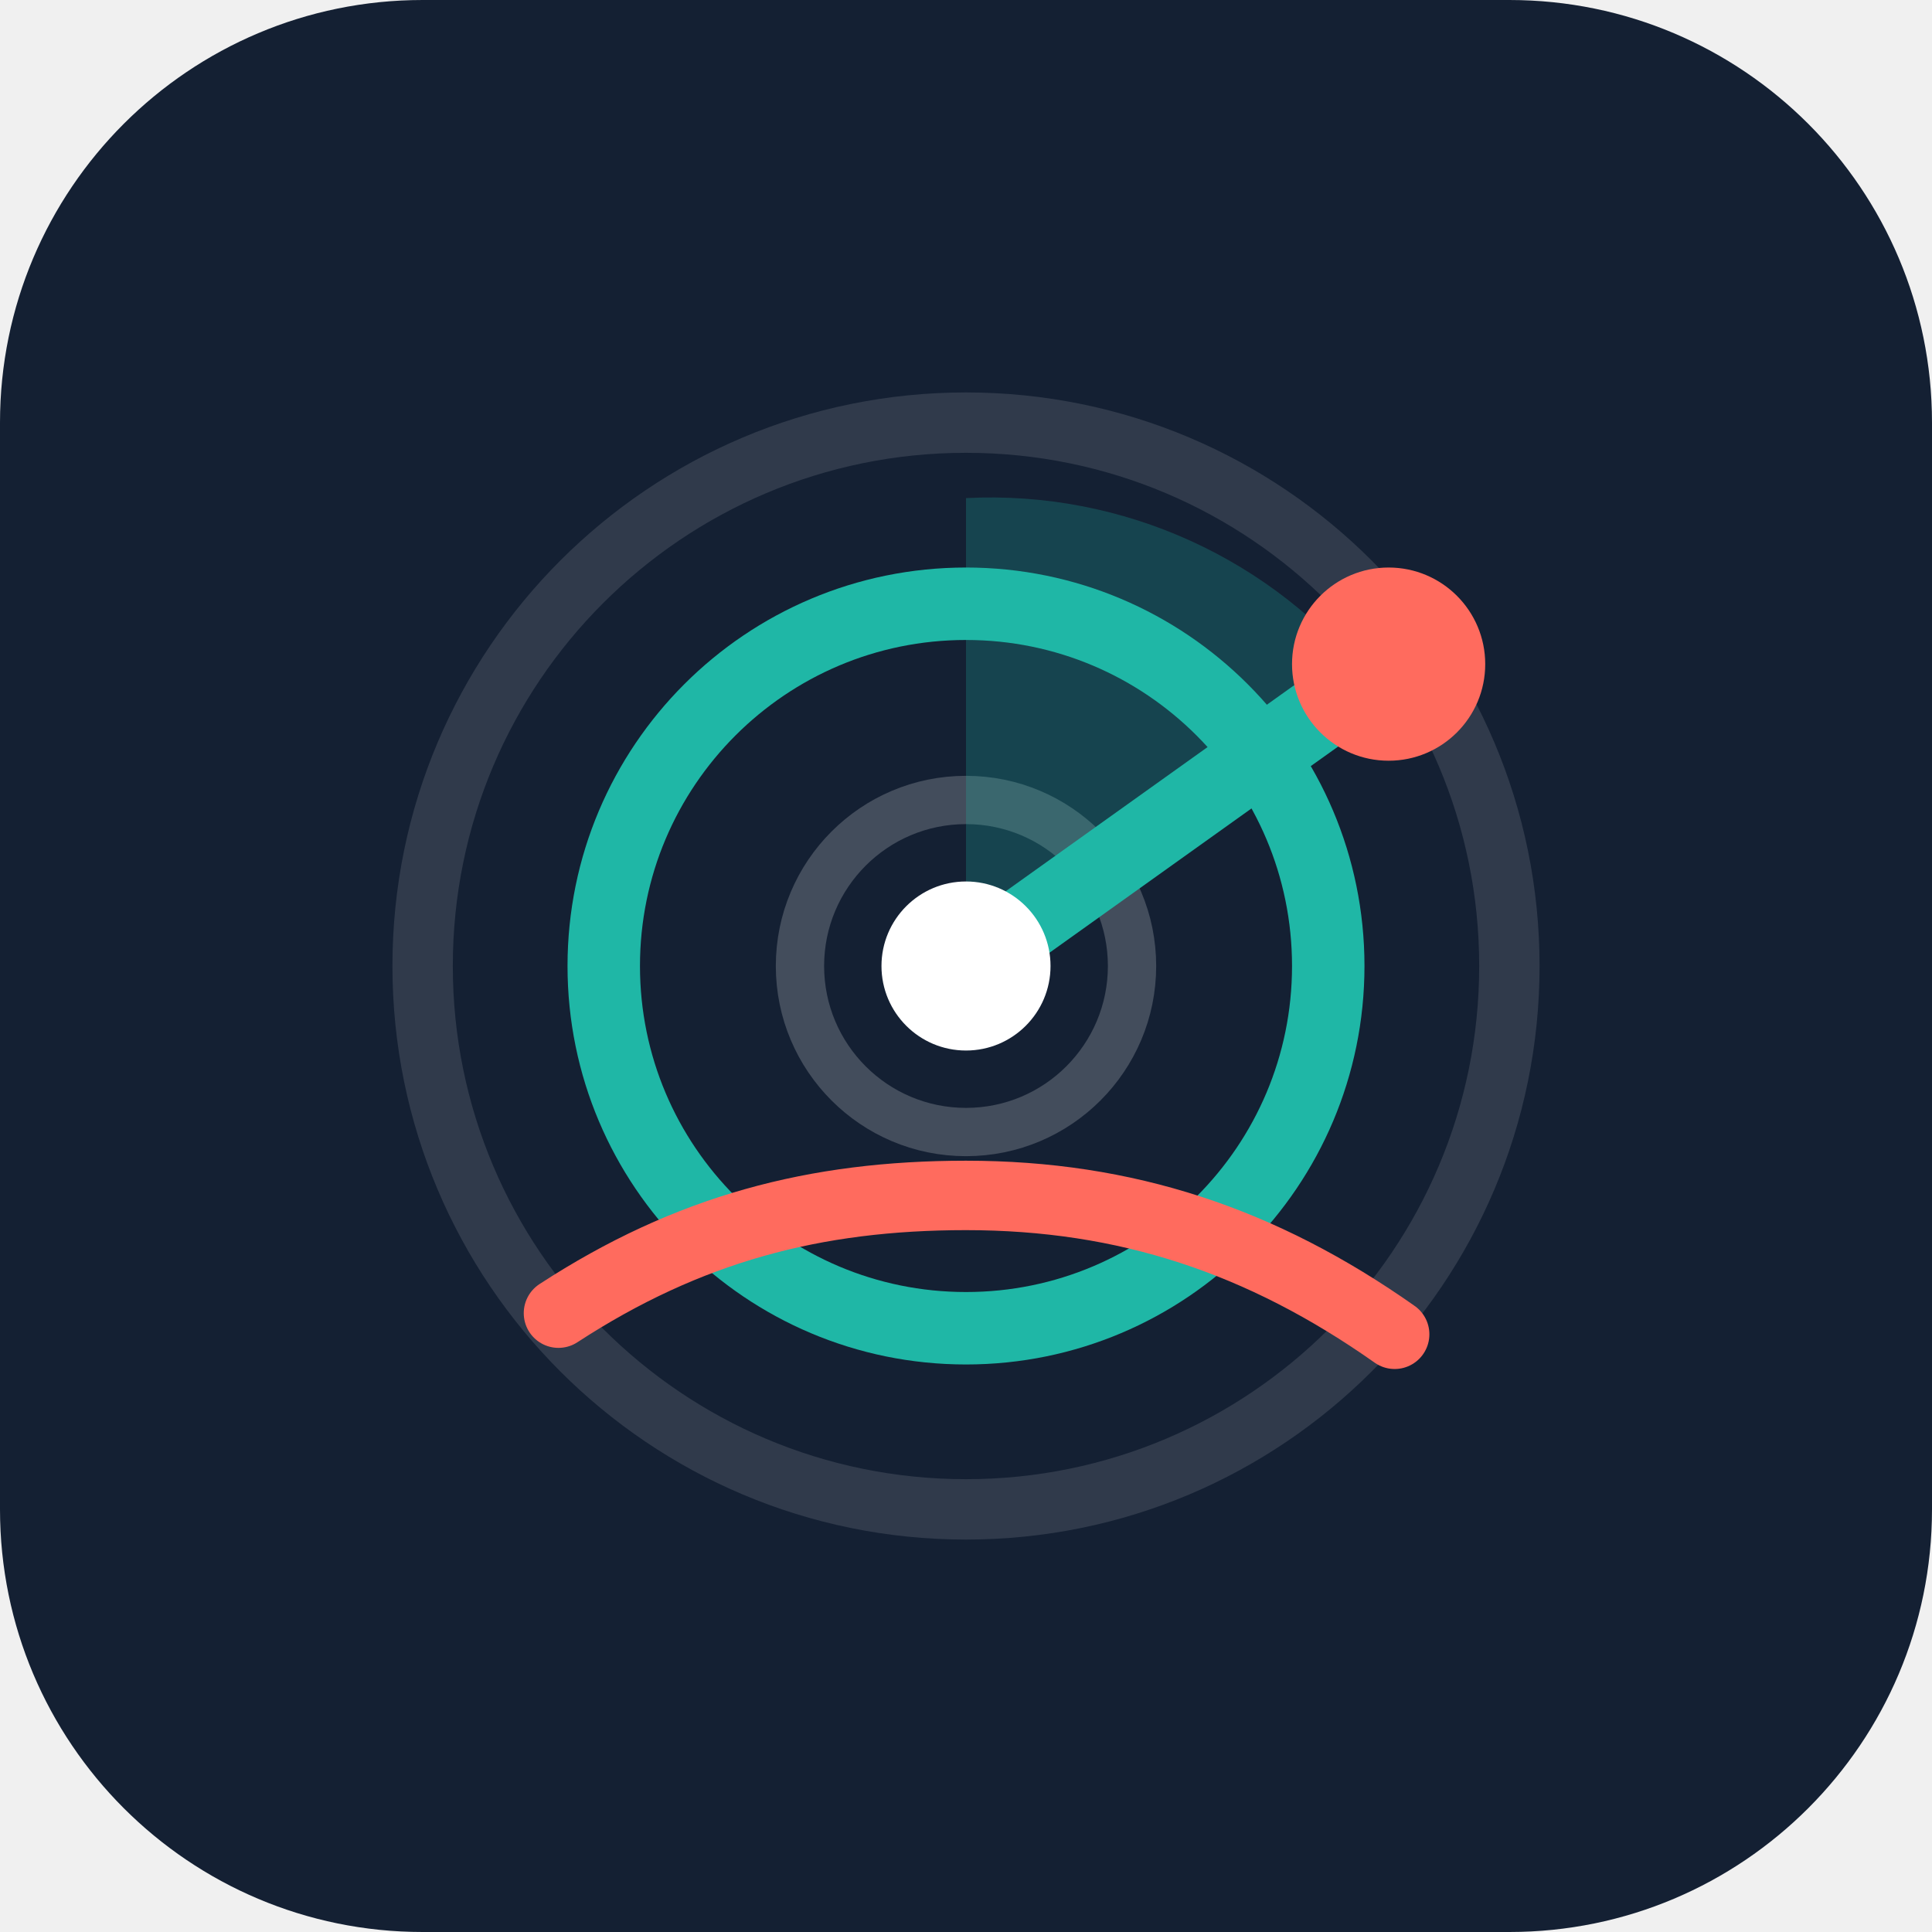
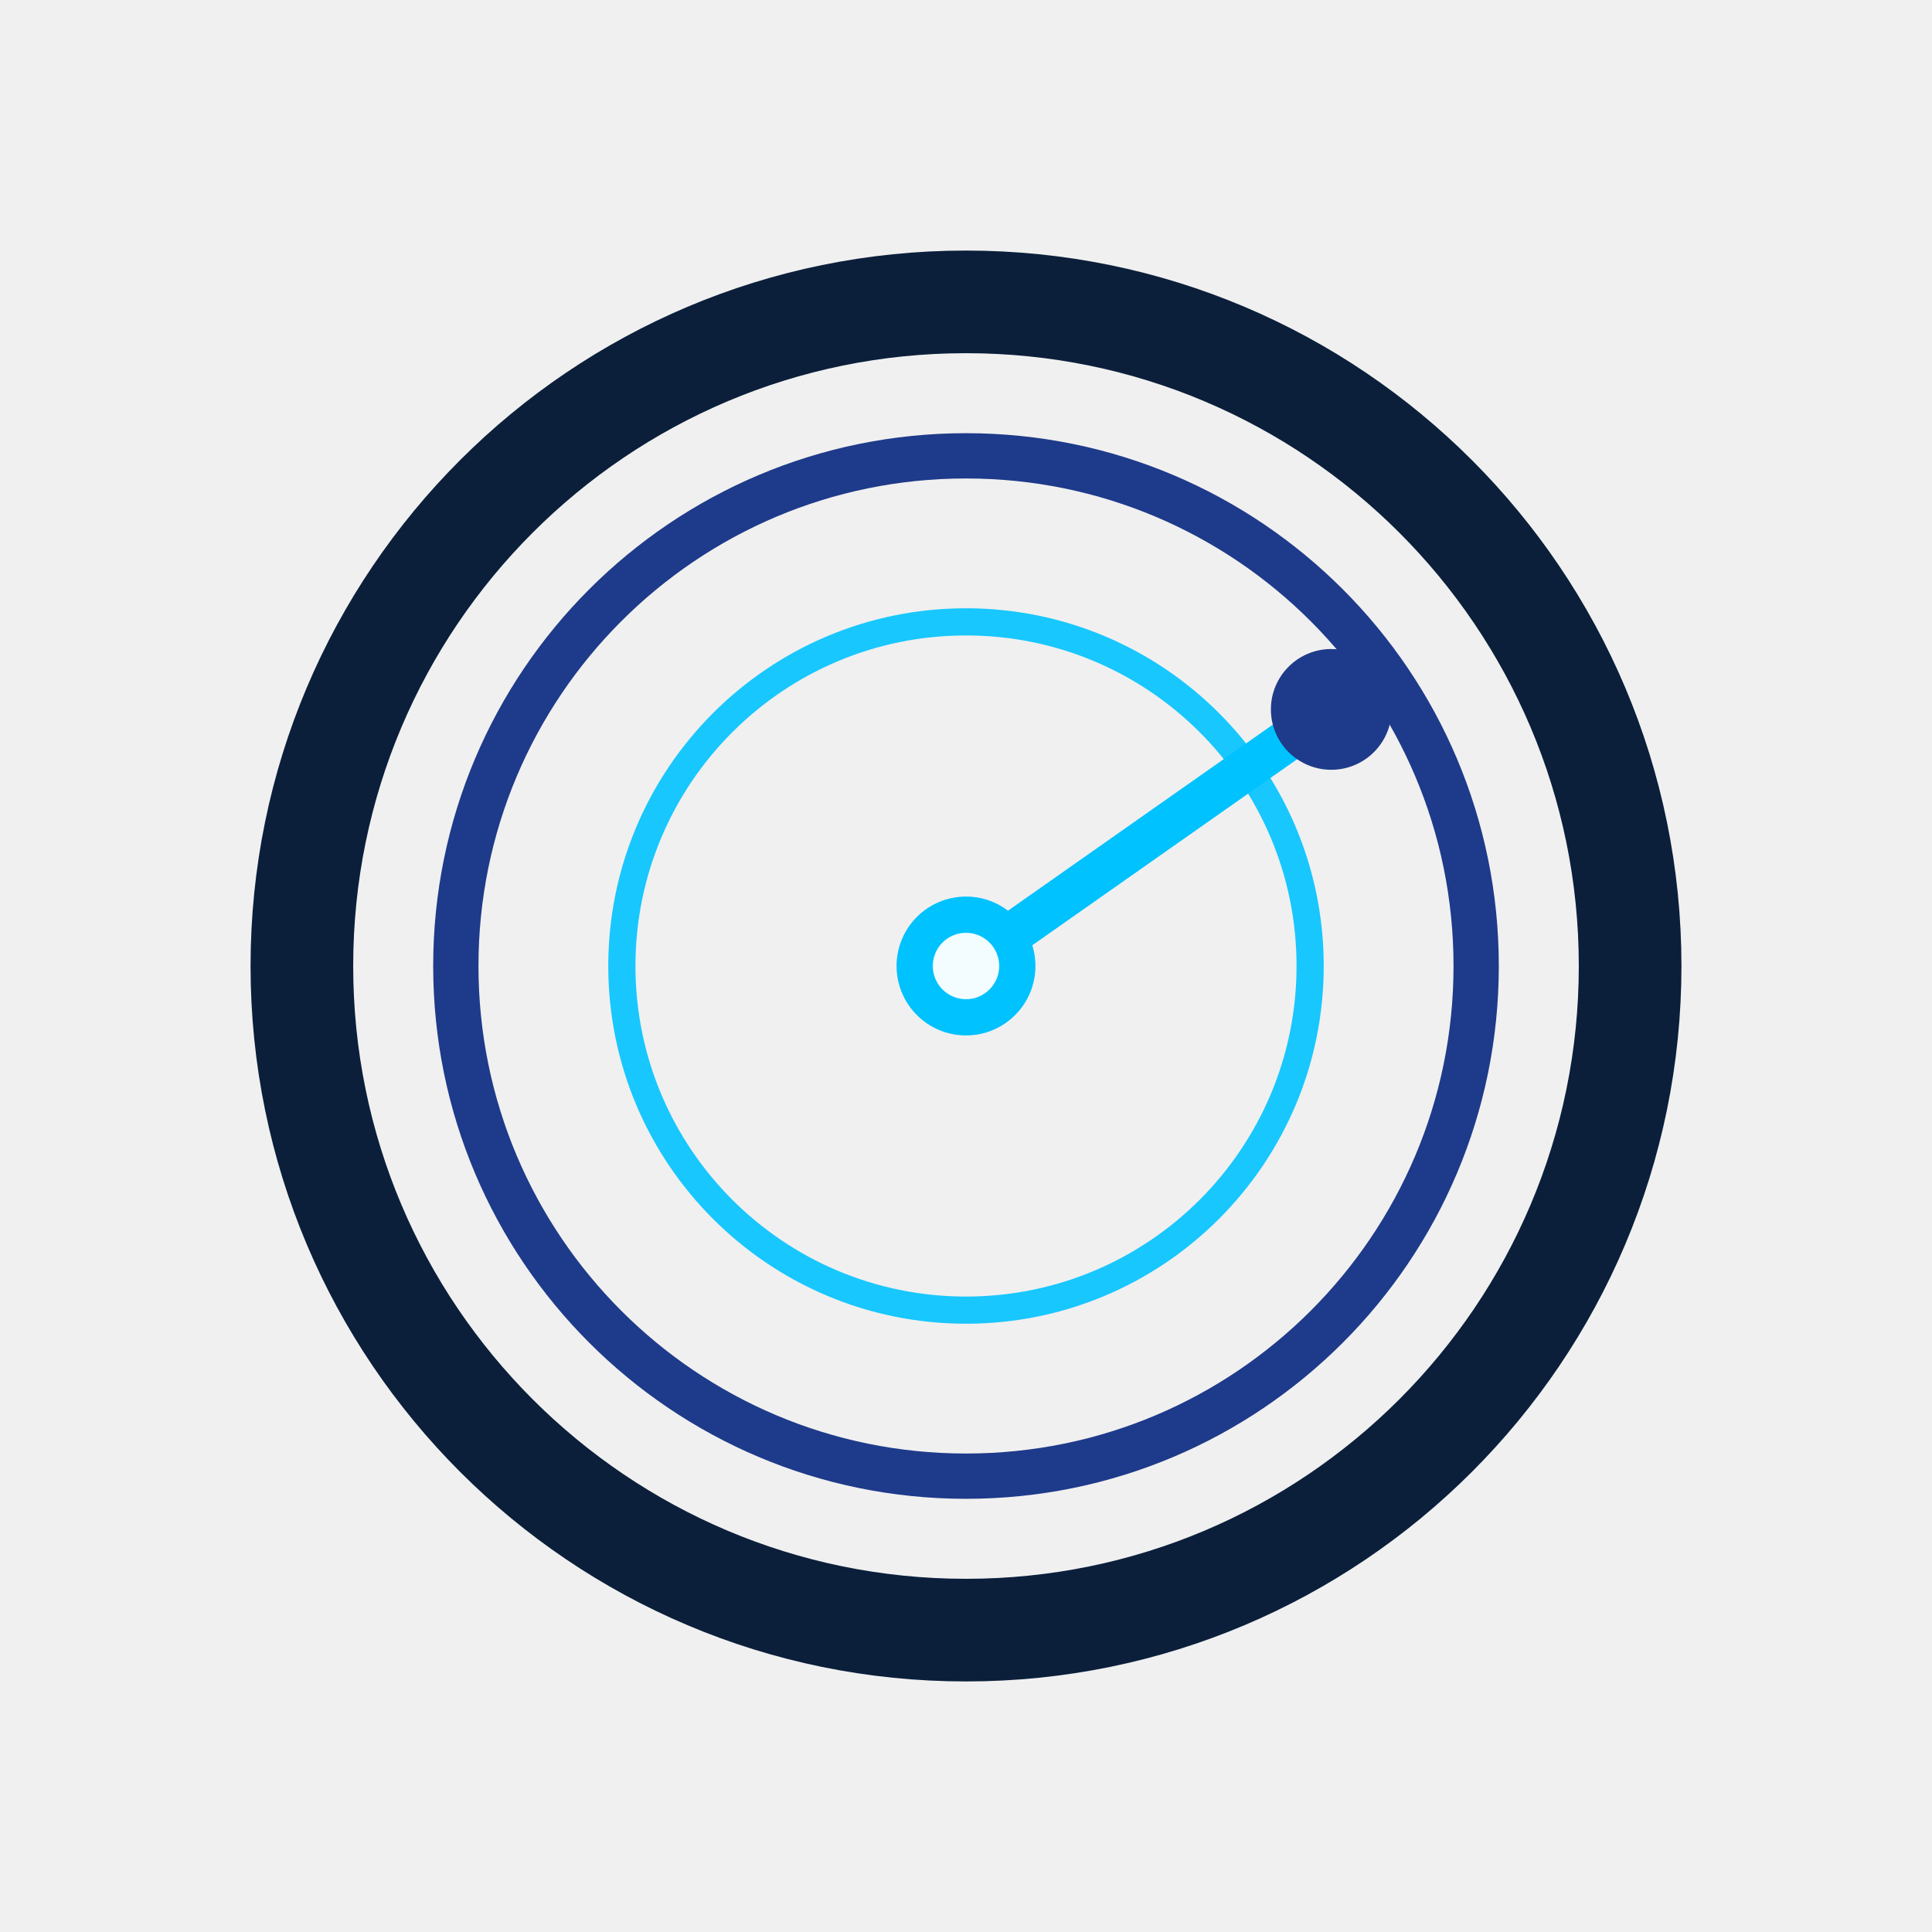
- <svg xmlns="http://www.w3.org/2000/svg" width="64" height="64" viewBox="0 0 64 64" fill="none">
-   <rect width="64" height="64" rx="14" fill="#142033" />
-   <circle cx="32" cy="32" r="18" stroke="white" stroke-opacity="0.12" stroke-width="2" />
-   <circle cx="32" cy="32" r="12" stroke="#1FB7A6" stroke-width="2.4" />
-   <circle cx="32" cy="32" r="5.5" stroke="white" stroke-opacity="0.2" stroke-width="1.6" />
-   <path d="M32 32 L32 16.5 A16 16 0 0 1 45.4 22.6 Z" fill="#1FB7A6" opacity="0.24" />
-   <path d="M32 32 L46 22" stroke="#1FB7A6" stroke-width="2.5" stroke-linecap="round" />
-   <circle cx="32" cy="32" r="2.8" fill="white" />
-   <circle cx="46" cy="22" r="3.2" fill="#FF6B5E" />
-   <path d="M18.5 43.5 C22.8 40.7 27 39.6 32 39.6 C37.3 39.6 41.8 41.1 46.2 44.2" stroke="#FF6B5E" stroke-width="2.3" stroke-linecap="round" />
+ <svg xmlns="http://www.w3.org/2000/svg" width="64" height="64" viewBox="0 0 64 64" fill="none" role="img" aria-label="LifeRadar favicon">
+   <circle cx="32" cy="32" r="22" stroke="#0B1F3B" stroke-width="3.4" />
+   <circle cx="32" cy="32" r="16.9" stroke="#1E3A8A" stroke-width="1.5" />
+   <circle cx="32" cy="32" r="11.4" stroke="#00C2FF" stroke-width="0.9" opacity="0.9" />
+   <path d="M32 32L44.1 23.5" stroke="#00C2FF" stroke-width="1.4" stroke-linecap="round" />
+   <circle cx="32" cy="32" r="2.3" fill="#00C2FF" />
+   <circle cx="32" cy="32" r="1.1" fill="#FFFFFF" opacity="0.95" />
+   <circle cx="44.1" cy="23.5" r="2" fill="#1E3A8A" />
</svg>
